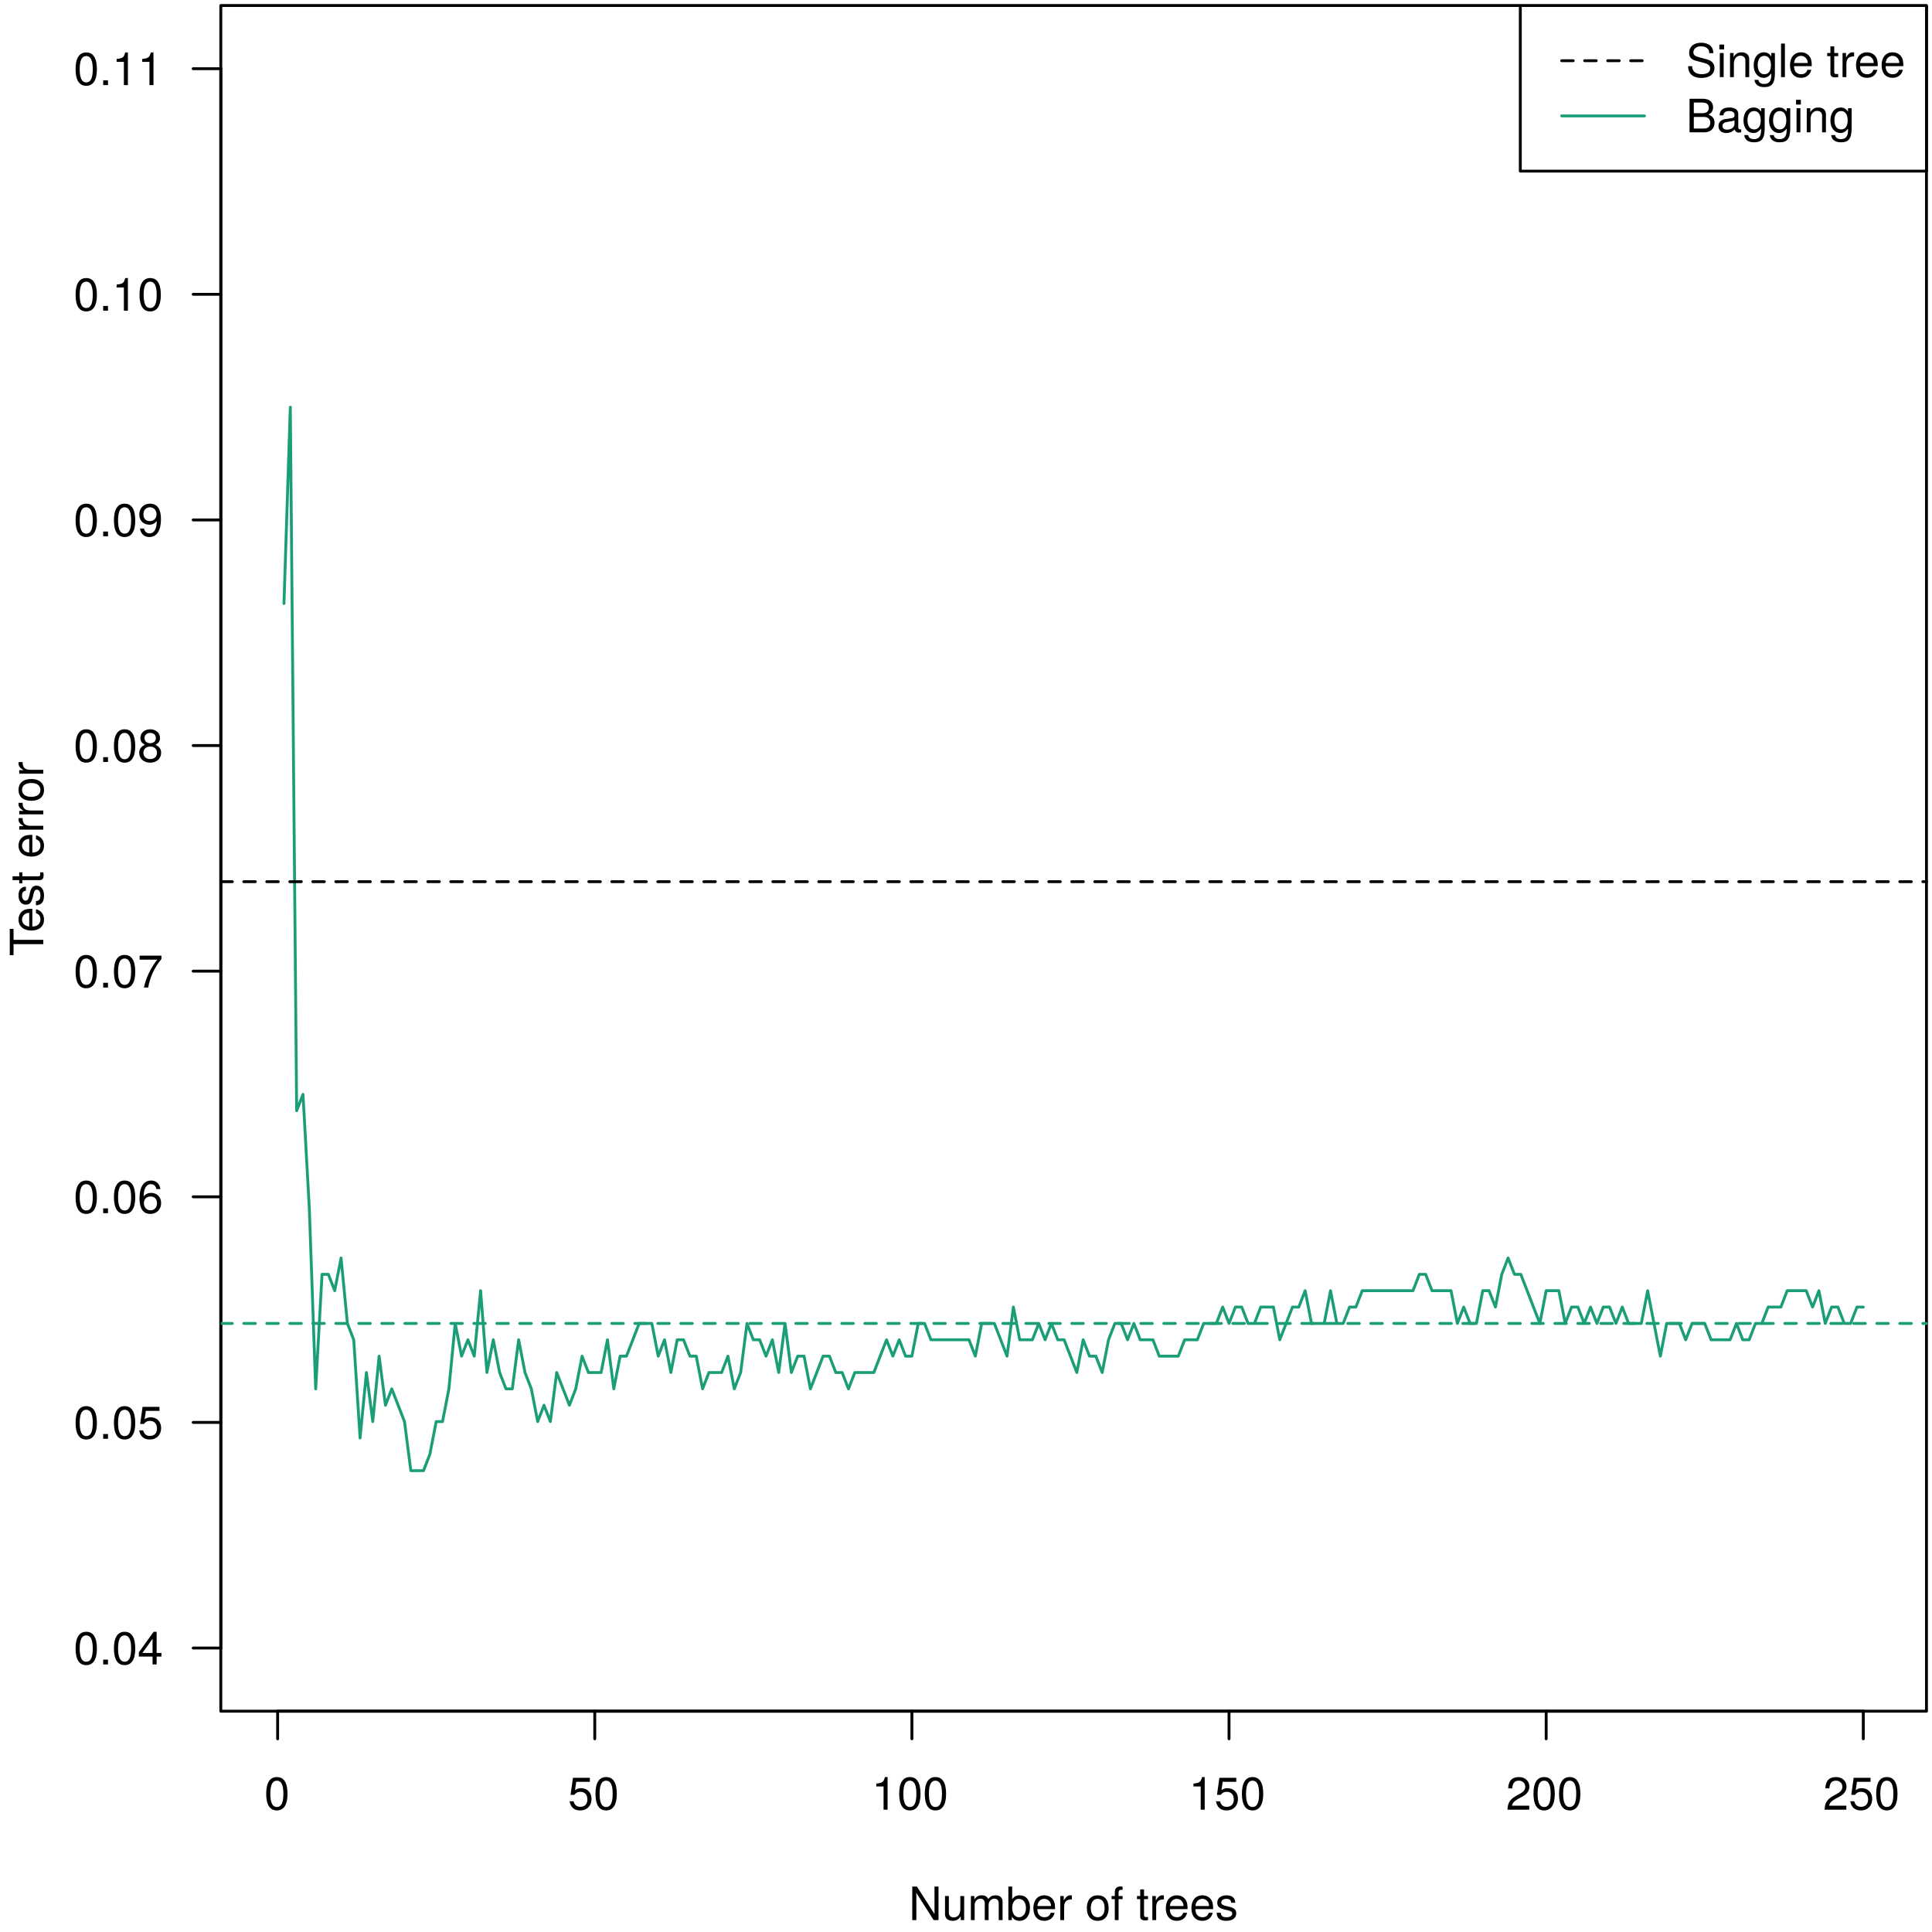
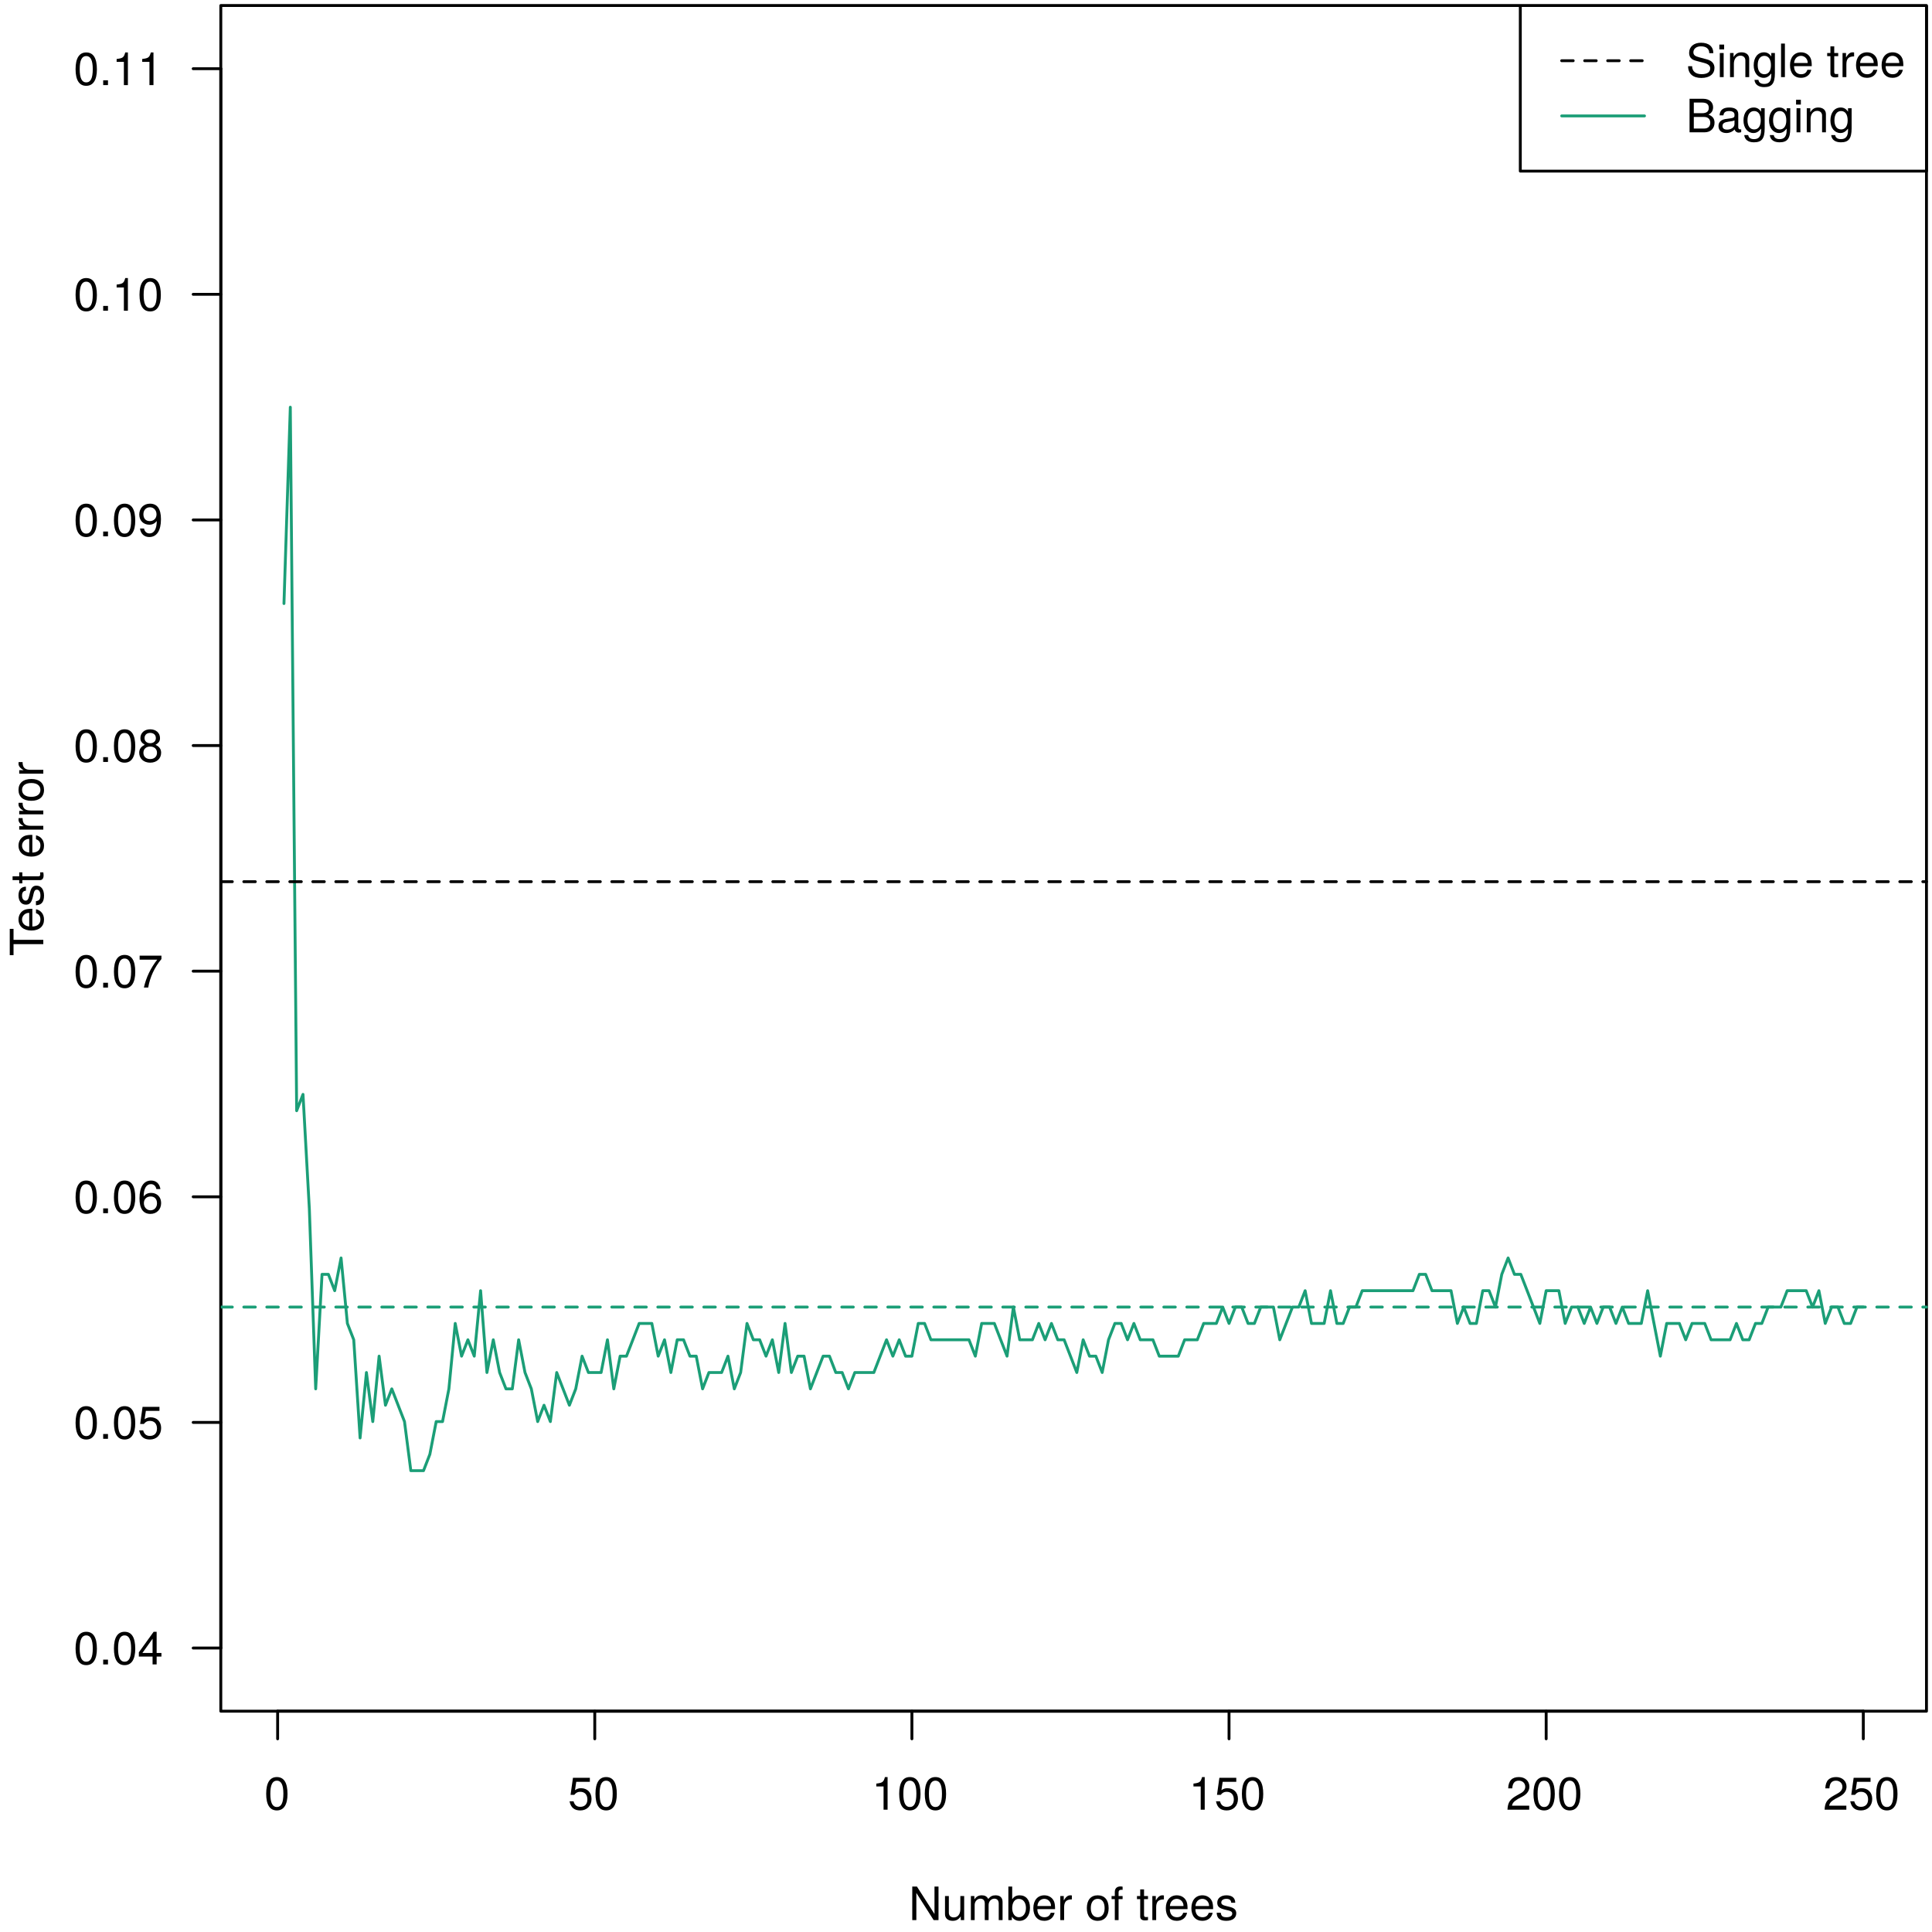
<svg xmlns="http://www.w3.org/2000/svg" xmlns:xlink="http://www.w3.org/1999/xlink" width="504pt" height="504pt" viewBox="0 0 504 504" version="1.1">
  <defs>
    <g>
      <symbol overflow="visible" id="glyph0-0">
        <path style="stroke:none;" d="" />
      </symbol>
      <symbol overflow="visible" id="glyph0-1">
        <path style="stroke:none;" d="M 6.078 -4.094 C 6.078 -7.047 5.141 -8.516 3.297 -8.516 C 1.469 -8.516 0.516 -7.016 0.516 -4.156 C 0.516 -1.297 1.469 0.188 3.297 0.188 C 5.094 0.188 6.078 -1.297 6.078 -4.094 Z M 5 -4.188 C 5 -1.781 4.453 -0.703 3.281 -0.703 C 2.156 -0.703 1.594 -1.828 1.594 -4.156 C 1.594 -6.484 2.156 -7.578 3.297 -7.578 C 4.438 -7.578 5 -6.469 5 -4.188 Z M 5 -4.188 " />
      </symbol>
      <symbol overflow="visible" id="glyph0-2">
        <path style="stroke:none;" d="M 6.156 -2.812 C 6.156 -4.5 5.047 -5.609 3.406 -5.609 C 2.812 -5.609 2.328 -5.453 1.844 -5.094 L 2.172 -7.281 L 5.719 -7.281 L 5.719 -8.328 L 1.312 -8.328 L 0.688 -3.875 L 1.656 -3.875 C 2.141 -4.469 2.562 -4.672 3.219 -4.672 C 4.359 -4.672 5.078 -3.938 5.078 -2.672 C 5.078 -1.453 4.375 -0.75 3.219 -0.75 C 2.297 -0.75 1.734 -1.219 1.469 -2.188 L 0.422 -2.188 C 0.766 -0.484 1.734 0.188 3.234 0.188 C 4.953 0.188 6.156 -1.016 6.156 -2.812 Z M 6.156 -2.812 " />
      </symbol>
      <symbol overflow="visible" id="glyph0-3">
        <path style="stroke:none;" d="M 4.156 0 L 4.156 -8.516 L 3.469 -8.516 C 3.094 -7.203 2.859 -7.016 1.219 -6.812 L 1.219 -6.062 L 3.109 -6.062 L 3.109 0 Z M 4.156 0 " />
      </symbol>
      <symbol overflow="visible" id="glyph0-4">
        <path style="stroke:none;" d="M 6.125 -6.016 C 6.125 -7.453 5.016 -8.516 3.406 -8.516 C 1.672 -8.516 0.656 -7.625 0.594 -5.562 L 1.656 -5.562 C 1.734 -6.984 2.328 -7.578 3.375 -7.578 C 4.328 -7.578 5.047 -6.906 5.047 -5.984 C 5.047 -5.312 4.656 -4.734 3.906 -4.312 L 2.797 -3.688 C 1.016 -2.672 0.5 -1.875 0.406 0 L 6.078 0 L 6.078 -1.047 L 1.594 -1.047 C 1.703 -1.734 2.094 -2.188 3.125 -2.797 L 4.328 -3.438 C 5.516 -4.078 6.125 -4.969 6.125 -6.016 Z M 6.125 -6.016 " />
      </symbol>
      <symbol overflow="visible" id="glyph0-5">
        <path style="stroke:none;" d="M 2.297 0 L 2.297 -1.25 L 1.047 -1.25 L 1.047 0 Z M 2.297 0 " />
      </symbol>
      <symbol overflow="visible" id="glyph0-6">
        <path style="stroke:none;" d="M 6.234 -2.047 L 6.234 -2.984 L 4.984 -2.984 L 4.984 -8.516 L 4.203 -8.516 L 0.344 -3.156 L 0.344 -2.047 L 3.922 -2.047 L 3.922 0 L 4.984 0 L 4.984 -2.047 Z M 3.922 -2.984 L 1.266 -2.984 L 3.922 -6.703 Z M 3.922 -2.984 " />
      </symbol>
      <symbol overflow="visible" id="glyph0-7">
        <path style="stroke:none;" d="M 6.156 -2.641 C 6.156 -4.219 5.078 -5.297 3.547 -5.297 C 2.719 -5.297 2.047 -4.969 1.594 -4.344 C 1.609 -6.422 2.281 -7.578 3.484 -7.578 C 4.234 -7.578 4.75 -7.109 4.922 -6.281 L 5.969 -6.281 C 5.766 -7.688 4.859 -8.516 3.562 -8.516 C 1.578 -8.516 0.516 -6.844 0.516 -3.875 C 0.516 -1.219 1.422 0.188 3.375 0.188 C 4.984 0.188 6.156 -0.969 6.156 -2.641 Z M 5.078 -2.562 C 5.078 -1.484 4.359 -0.75 3.391 -0.75 C 2.406 -0.75 1.656 -1.531 1.656 -2.609 C 1.656 -3.672 2.375 -4.359 3.422 -4.359 C 4.438 -4.359 5.078 -3.703 5.078 -2.562 Z M 5.078 -2.562 " />
      </symbol>
      <symbol overflow="visible" id="glyph0-8">
        <path style="stroke:none;" d="M 6.234 -7.438 L 6.234 -8.328 L 0.547 -8.328 L 0.547 -7.281 L 5.141 -7.281 C 3.453 -5.141 2.25 -2.656 1.656 0 L 2.781 0 C 3.25 -2.75 4.453 -5.312 6.234 -7.438 Z M 6.234 -7.438 " />
      </symbol>
      <symbol overflow="visible" id="glyph0-9">
        <path style="stroke:none;" d="M 6.156 -2.406 C 6.156 -3.344 5.672 -4.016 4.688 -4.469 C 5.562 -5 5.859 -5.438 5.859 -6.234 C 5.859 -7.578 4.812 -8.516 3.297 -8.516 C 1.797 -8.516 0.75 -7.578 0.75 -6.234 C 0.75 -5.453 1.031 -5.016 1.891 -4.469 C 0.922 -4.016 0.438 -3.344 0.438 -2.406 C 0.438 -0.859 1.625 0.188 3.297 0.188 C 4.984 0.188 6.156 -0.859 6.156 -2.406 Z M 4.781 -6.219 C 4.781 -5.422 4.188 -4.891 3.297 -4.891 C 2.406 -4.891 1.828 -5.422 1.828 -6.234 C 1.828 -7.047 2.406 -7.578 3.297 -7.578 C 4.203 -7.578 4.781 -7.047 4.781 -6.219 Z M 5.078 -2.391 C 5.078 -1.375 4.359 -0.75 3.281 -0.75 C 2.25 -0.75 1.531 -1.391 1.531 -2.391 C 1.531 -3.391 2.25 -4.016 3.297 -4.016 C 4.359 -4.016 5.078 -3.391 5.078 -2.391 Z M 5.078 -2.391 " />
      </symbol>
      <symbol overflow="visible" id="glyph0-10">
        <path style="stroke:none;" d="M 6.109 -4.453 C 6.109 -7.109 5.188 -8.516 3.234 -8.516 C 1.625 -8.516 0.453 -7.359 0.453 -5.688 C 0.453 -4.109 1.531 -3.031 3.078 -3.031 C 3.875 -3.031 4.469 -3.328 5.016 -3.984 C 5 -1.906 4.328 -0.75 3.125 -0.75 C 2.375 -0.75 1.859 -1.219 1.688 -2.047 L 0.641 -2.047 C 0.844 -0.641 1.75 0.188 3.047 0.188 C 5.047 0.188 6.109 -1.516 6.109 -4.453 Z M 4.953 -5.719 C 4.953 -4.672 4.219 -3.969 3.188 -3.969 C 2.172 -3.969 1.531 -4.625 1.531 -5.766 C 1.531 -6.859 2.25 -7.578 3.234 -7.578 C 4.219 -7.578 4.953 -6.812 4.953 -5.719 Z M 4.953 -5.719 " />
      </symbol>
      <symbol overflow="visible" id="glyph0-11">
        <path style="stroke:none;" d="M 7.75 0 L 7.75 -8.75 L 6.703 -8.75 L 6.703 -1.594 L 2.125 -8.75 L 0.906 -8.75 L 0.906 0 L 1.969 0 L 1.969 -7.094 L 6.484 0 Z M 7.75 0 " />
      </symbol>
      <symbol overflow="visible" id="glyph0-12">
        <path style="stroke:none;" d="M 5.781 0 L 5.781 -6.281 L 4.781 -6.281 L 4.781 -2.812 C 4.781 -1.531 4.109 -0.703 3.078 -0.703 C 2.281 -0.703 1.781 -1.172 1.781 -1.938 L 1.781 -6.281 L 0.781 -6.281 L 0.781 -1.531 C 0.781 -0.484 1.562 0.188 2.781 0.188 C 3.703 0.188 4.297 -0.141 4.891 -0.969 L 4.891 0 Z M 5.781 0 " />
      </symbol>
      <symbol overflow="visible" id="glyph0-13">
        <path style="stroke:none;" d="M 9.125 0 L 9.125 -4.719 C 9.125 -5.844 8.5 -6.469 7.312 -6.469 C 6.484 -6.469 5.969 -6.219 5.391 -5.516 C 5.016 -6.188 4.516 -6.469 3.703 -6.469 C 2.859 -6.469 2.297 -6.156 1.766 -5.406 L 1.766 -6.281 L 0.859 -6.281 L 0.859 0 L 1.844 0 L 1.844 -3.953 C 1.844 -4.859 2.516 -5.594 3.328 -5.594 C 4.062 -5.594 4.484 -5.141 4.484 -4.328 L 4.484 0 L 5.484 0 L 5.484 -3.953 C 5.484 -4.859 6.156 -5.594 6.969 -5.594 C 7.703 -5.594 8.125 -5.125 8.125 -4.328 L 8.125 0 Z M 9.125 0 " />
      </symbol>
      <symbol overflow="visible" id="glyph0-14">
        <path style="stroke:none;" d="M 6.281 -3.219 C 6.281 -5.25 5.25 -6.469 3.594 -6.469 C 2.719 -6.469 2.109 -6.141 1.641 -5.438 L 1.641 -8.75 L 0.641 -8.75 L 0.641 0 L 1.547 0 L 1.547 -0.906 C 2.031 -0.172 2.656 0.188 3.547 0.188 C 5.203 0.188 6.281 -1.172 6.281 -3.219 Z M 5.234 -3.156 C 5.234 -1.734 4.484 -0.75 3.391 -0.75 C 2.344 -0.75 1.641 -1.719 1.641 -3.141 C 1.641 -4.625 2.344 -5.578 3.391 -5.531 C 4.516 -5.531 5.234 -4.562 5.234 -3.156 Z M 5.234 -3.156 " />
      </symbol>
      <symbol overflow="visible" id="glyph0-15">
        <path style="stroke:none;" d="M 6.156 -2.859 C 6.156 -3.766 6.078 -4.344 5.906 -4.812 C 5.5 -5.844 4.531 -6.469 3.359 -6.469 C 1.609 -6.469 0.484 -5.172 0.484 -3.109 C 0.484 -1.047 1.578 0.188 3.344 0.188 C 4.781 0.188 5.766 -0.641 6.031 -1.906 L 5.016 -1.906 C 4.734 -1.078 4.172 -0.75 3.375 -0.75 C 2.328 -0.75 1.547 -1.422 1.531 -2.859 Z M 5.094 -3.75 C 5.094 -3.75 5.094 -3.703 5.078 -3.672 L 1.547 -3.672 C 1.625 -4.781 2.344 -5.547 3.344 -5.547 C 4.328 -5.547 5.094 -4.734 5.094 -3.75 Z M 5.094 -3.75 " />
      </symbol>
      <symbol overflow="visible" id="glyph0-16">
        <path style="stroke:none;" d="M 3.859 -5.406 L 3.859 -6.438 C 3.688 -6.453 3.594 -6.469 3.469 -6.469 C 2.812 -6.469 2.328 -6.078 1.75 -5.141 L 1.75 -6.281 L 0.844 -6.281 L 0.844 0 L 1.844 0 L 1.844 -3.266 C 1.844 -4.688 2.297 -5.391 3.859 -5.406 Z M 3.859 -5.406 " />
      </symbol>
      <symbol overflow="visible" id="glyph0-17">
        <path style="stroke:none;" d="" />
      </symbol>
      <symbol overflow="visible" id="glyph0-18">
        <path style="stroke:none;" d="M 6.125 -3.094 C 6.125 -5.266 5.078 -6.469 3.266 -6.469 C 1.5 -6.469 0.438 -5.25 0.438 -3.141 C 0.438 -1.031 1.484 0.188 3.281 0.188 C 5.047 0.188 6.125 -1.031 6.125 -3.094 Z M 5.078 -3.109 C 5.078 -1.625 4.375 -0.75 3.281 -0.75 C 2.156 -0.75 1.469 -1.625 1.469 -3.141 C 1.469 -4.656 2.156 -5.547 3.281 -5.547 C 4.406 -5.547 5.078 -4.672 5.078 -3.109 Z M 5.078 -3.109 " />
      </symbol>
      <symbol overflow="visible" id="glyph0-19">
        <path style="stroke:none;" d="M 3.094 -5.469 L 3.094 -6.281 L 2.047 -6.281 L 2.047 -7.266 C 2.047 -7.688 2.297 -7.906 2.75 -7.906 C 2.828 -7.906 2.875 -7.906 3.094 -7.891 L 3.094 -8.719 C 2.875 -8.766 2.734 -8.781 2.531 -8.781 C 1.609 -8.781 1.062 -8.25 1.062 -7.359 L 1.062 -6.281 L 0.219 -6.281 L 0.219 -5.469 L 1.062 -5.469 L 1.062 0 L 2.047 0 L 2.047 -5.469 Z M 3.094 -5.469 " />
      </symbol>
      <symbol overflow="visible" id="glyph0-20">
        <path style="stroke:none;" d="M 3.047 0 L 3.047 -0.844 C 2.922 -0.797 2.766 -0.797 2.562 -0.797 C 2.141 -0.797 2.016 -0.906 2.016 -1.359 L 2.016 -5.469 L 3.047 -5.469 L 3.047 -6.281 L 2.016 -6.281 L 2.016 -8.016 L 1.016 -8.016 L 1.016 -6.281 L 0.172 -6.281 L 0.172 -5.469 L 1.016 -5.469 L 1.016 -0.906 C 1.016 -0.281 1.453 0.078 2.234 0.078 C 2.469 0.078 2.719 0.062 3.047 0 Z M 3.047 0 " />
      </symbol>
      <symbol overflow="visible" id="glyph0-21">
        <path style="stroke:none;" d="M 5.516 -1.766 C 5.516 -2.703 4.984 -3.172 3.734 -3.469 L 2.766 -3.703 C 1.953 -3.891 1.609 -4.156 1.609 -4.594 C 1.609 -5.172 2.125 -5.547 2.938 -5.547 C 3.75 -5.547 4.172 -5.203 4.203 -4.531 L 5.25 -4.531 C 5.25 -5.766 4.422 -6.469 2.969 -6.469 C 1.516 -6.469 0.562 -5.719 0.562 -4.547 C 0.562 -3.562 1.062 -3.094 2.562 -2.734 L 3.484 -2.516 C 4.188 -2.344 4.469 -2.141 4.469 -1.688 C 4.469 -1.094 3.875 -0.75 3 -0.75 C 2.094 -0.75 1.594 -0.953 1.469 -1.922 L 0.406 -1.922 C 0.453 -0.469 1.266 0.188 2.922 0.188 C 4.5 0.188 5.516 -0.547 5.516 -1.766 Z M 5.516 -1.766 " />
      </symbol>
      <symbol overflow="visible" id="glyph0-22">
        <path style="stroke:none;" d="M 7.453 -2.406 C 7.453 -3.484 6.781 -4.266 5.594 -4.594 L 3.391 -5.188 C 2.344 -5.453 1.953 -5.812 1.953 -6.484 C 1.953 -7.375 2.734 -8.031 3.906 -8.031 C 5.297 -8.031 6.094 -7.391 6.094 -6.25 L 7.156 -6.25 C 7.156 -7.969 5.969 -8.969 3.953 -8.969 C 2.031 -8.969 0.844 -7.906 0.844 -6.328 C 0.844 -5.25 1.406 -4.578 2.562 -4.281 L 4.734 -3.703 C 5.828 -3.422 6.344 -2.969 6.344 -2.297 C 6.344 -1.328 5.609 -0.766 4.109 -0.766 C 2.453 -0.766 1.625 -1.594 1.625 -2.844 L 0.578 -2.844 C 0.578 -0.781 1.969 0.219 4.031 0.219 C 6.25 0.219 7.453 -0.844 7.453 -2.406 Z M 7.453 -2.406 " />
      </symbol>
      <symbol overflow="visible" id="glyph0-23">
        <path style="stroke:none;" d="M 1.844 0 L 1.844 -6.281 L 0.844 -6.281 L 0.844 0 Z M 1.969 -7.234 L 1.969 -8.484 L 0.719 -8.484 L 0.719 -7.234 Z M 1.969 -7.234 " />
      </symbol>
      <symbol overflow="visible" id="glyph0-24">
        <path style="stroke:none;" d="M 5.844 0 L 5.844 -4.75 C 5.844 -5.797 5.062 -6.469 3.859 -6.469 C 2.922 -6.469 2.312 -6.109 1.766 -5.234 L 1.766 -6.281 L 0.844 -6.281 L 0.844 0 L 1.844 0 L 1.844 -3.469 C 1.844 -4.75 2.531 -5.594 3.547 -5.594 C 4.344 -5.594 4.844 -5.109 4.844 -4.359 L 4.844 0 Z M 5.844 0 " />
      </symbol>
      <symbol overflow="visible" id="glyph0-25">
        <path style="stroke:none;" d="M 5.875 -1.031 L 5.875 -6.281 L 4.938 -6.281 L 4.938 -5.375 C 4.438 -6.125 3.828 -6.469 3.031 -6.469 C 1.422 -6.469 0.344 -5.125 0.344 -3.078 C 0.344 -1.109 1.469 0.188 2.938 0.188 C 3.734 0.188 4.281 -0.156 4.938 -0.953 L 4.938 -0.531 C 4.938 1.141 4.266 1.781 3.094 1.781 C 2.297 1.781 1.688 1.484 1.578 0.719 L 0.547 0.719 C 0.656 1.906 1.578 2.609 3.062 2.609 C 5.031 2.609 5.875 1.734 5.875 -1.031 Z M 4.844 -3.109 C 4.844 -1.609 4.203 -0.75 3.141 -0.75 C 2.047 -0.75 1.391 -1.625 1.391 -3.141 C 1.391 -4.656 2.062 -5.547 3.125 -5.547 C 4.219 -5.547 4.844 -4.625 4.844 -3.109 Z M 4.844 -3.109 " />
      </symbol>
      <symbol overflow="visible" id="glyph0-26">
        <path style="stroke:none;" d="M 1.812 0 L 1.812 -8.75 L 0.812 -8.75 L 0.812 0 Z M 1.812 0 " />
      </symbol>
      <symbol overflow="visible" id="glyph0-27">
        <path style="stroke:none;" d="M 7.469 -2.5 C 7.469 -3.547 7 -4.188 5.875 -4.625 C 6.672 -4.984 7.094 -5.641 7.094 -6.531 C 7.094 -7.797 6.156 -8.75 4.5 -8.75 L 0.953 -8.75 L 0.953 0 L 4.891 0 C 6.469 0 7.469 -1.062 7.469 -2.5 Z M 5.969 -6.375 C 5.969 -5.484 5.453 -4.984 4.219 -4.984 L 2.062 -4.984 L 2.062 -7.766 L 4.219 -7.766 C 5.453 -7.766 5.969 -7.266 5.969 -6.375 Z M 6.359 -2.484 C 6.359 -1.641 5.844 -0.984 4.781 -0.984 L 2.062 -0.984 L 2.062 -4 L 4.781 -4 C 5.844 -4 6.359 -3.344 6.359 -2.484 Z M 6.359 -2.484 " />
      </symbol>
      <symbol overflow="visible" id="glyph0-28">
        <path style="stroke:none;" d="M 6.422 -0.031 L 6.422 -0.781 C 6.312 -0.75 6.266 -0.75 6.203 -0.75 C 5.859 -0.75 5.656 -0.938 5.656 -1.25 L 5.656 -4.75 C 5.656 -5.875 4.844 -6.469 3.297 -6.469 C 1.781 -6.469 0.844 -5.875 0.781 -4.422 L 1.781 -4.422 C 1.875 -5.203 2.328 -5.547 3.266 -5.547 C 4.156 -5.547 4.672 -5.203 4.672 -4.609 L 4.672 -4.344 C 4.672 -3.922 4.422 -3.75 3.625 -3.641 C 2.203 -3.469 1.984 -3.422 1.609 -3.266 C 0.875 -2.969 0.5 -2.406 0.5 -1.625 C 0.5 -0.484 1.297 0.188 2.562 0.188 C 3.375 0.188 4.156 -0.156 4.703 -0.75 C 4.812 -0.266 5.25 0.078 5.734 0.078 C 5.938 0.078 6.094 0.062 6.422 -0.031 Z M 4.672 -2.172 C 4.672 -1.266 3.75 -0.703 2.781 -0.703 C 2 -0.703 1.547 -0.969 1.547 -1.656 C 1.547 -2.312 1.984 -2.609 3.062 -2.766 C 4.109 -2.906 4.328 -2.953 4.672 -3.109 Z M 4.672 -2.172 " />
      </symbol>
      <symbol overflow="visible" id="glyph1-0">
        <path style="stroke:none;" d="" />
      </symbol>
      <symbol overflow="visible" id="glyph1-1">
        <path style="stroke:none;" d="M -7.766 -7.109 L -8.75 -7.109 L -8.75 -0.25 L -7.766 -0.25 L -7.766 -3.125 L 0 -3.125 L 0 -4.25 L -7.766 -4.25 Z M -7.766 -7.109 " />
      </symbol>
      <symbol overflow="visible" id="glyph1-2">
        <path style="stroke:none;" d="M -2.859 -6.156 C -3.766 -6.156 -4.344 -6.078 -4.812 -5.906 C -5.844 -5.5 -6.469 -4.531 -6.469 -3.359 C -6.469 -1.609 -5.172 -0.484 -3.109 -0.484 C -1.047 -0.484 0.188 -1.578 0.188 -3.344 C 0.188 -4.781 -0.641 -5.766 -1.906 -6.031 L -1.906 -5.016 C -1.078 -4.734 -0.75 -4.172 -0.75 -3.375 C -0.75 -2.328 -1.422 -1.547 -2.859 -1.531 Z M -3.75 -5.094 C -3.75 -5.094 -3.703 -5.094 -3.672 -5.078 L -3.672 -1.547 C -4.781 -1.625 -5.547 -2.344 -5.547 -3.344 C -5.547 -4.328 -4.734 -5.094 -3.75 -5.094 Z M -3.75 -5.094 " />
      </symbol>
      <symbol overflow="visible" id="glyph1-3">
        <path style="stroke:none;" d="M -1.766 -5.516 C -2.703 -5.516 -3.172 -4.984 -3.469 -3.734 L -3.703 -2.766 C -3.891 -1.953 -4.156 -1.609 -4.594 -1.609 C -5.172 -1.609 -5.547 -2.125 -5.547 -2.938 C -5.547 -3.75 -5.203 -4.172 -4.531 -4.203 L -4.531 -5.25 C -5.766 -5.25 -6.469 -4.422 -6.469 -2.969 C -6.469 -1.516 -5.719 -0.562 -4.547 -0.562 C -3.562 -0.562 -3.094 -1.062 -2.734 -2.562 L -2.516 -3.484 C -2.344 -4.188 -2.141 -4.469 -1.688 -4.469 C -1.094 -4.469 -0.75 -3.875 -0.75 -3 C -0.75 -2.094 -0.953 -1.594 -1.922 -1.469 L -1.922 -0.406 C -0.469 -0.453 0.188 -1.266 0.188 -2.922 C 0.188 -4.5 -0.547 -5.516 -1.766 -5.516 Z M -1.766 -5.516 " />
      </symbol>
      <symbol overflow="visible" id="glyph1-4">
        <path style="stroke:none;" d="M 0 -3.047 L -0.844 -3.047 C -0.797 -2.922 -0.797 -2.766 -0.797 -2.562 C -0.797 -2.141 -0.906 -2.016 -1.359 -2.016 L -5.469 -2.016 L -5.469 -3.047 L -6.281 -3.047 L -6.281 -2.016 L -8.016 -2.016 L -8.016 -1.016 L -6.281 -1.016 L -6.281 -0.172 L -5.469 -0.172 L -5.469 -1.016 L -0.906 -1.016 C -0.281 -1.016 0.078 -1.453 0.078 -2.234 C 0.078 -2.469 0.062 -2.719 0 -3.047 Z M 0 -3.047 " />
      </symbol>
      <symbol overflow="visible" id="glyph1-5">
        <path style="stroke:none;" d="" />
      </symbol>
      <symbol overflow="visible" id="glyph1-6">
        <path style="stroke:none;" d="M -5.406 -3.859 L -6.438 -3.859 C -6.453 -3.688 -6.469 -3.594 -6.469 -3.469 C -6.469 -2.812 -6.078 -2.328 -5.141 -1.75 L -6.281 -1.75 L -6.281 -0.844 L 0 -0.844 L 0 -1.844 L -3.266 -1.844 C -4.688 -1.844 -5.391 -2.297 -5.406 -3.859 Z M -5.406 -3.859 " />
      </symbol>
      <symbol overflow="visible" id="glyph1-7">
        <path style="stroke:none;" d="M -3.094 -6.125 C -5.266 -6.125 -6.469 -5.078 -6.469 -3.266 C -6.469 -1.5 -5.25 -0.438 -3.141 -0.438 C -1.031 -0.438 0.188 -1.484 0.188 -3.281 C 0.188 -5.047 -1.031 -6.125 -3.094 -6.125 Z M -3.109 -5.078 C -1.625 -5.078 -0.75 -4.375 -0.75 -3.281 C -0.75 -2.156 -1.625 -1.469 -3.141 -1.469 C -4.656 -1.469 -5.547 -2.156 -5.547 -3.281 C -5.547 -4.406 -4.672 -5.078 -3.109 -5.078 Z M -3.109 -5.078 " />
      </symbol>
    </g>
    <clipPath id="clip1">
      <path d="M 57.602 229 L 503 229 L 503 231 L 57.602 231 Z M 57.602 229 " />
    </clipPath>
    <clipPath id="clip2">
-       <path d="M 57.602 344 L 503 344 L 503 346 L 57.602 346 Z M 57.602 344 " />
+       <path d="M 57.602 340 L 503 340 L 503 342 L 57.602 342 Z M 57.602 340 " />
    </clipPath>
    <clipPath id="clip3">
      <path d="M 396 1.441 L 503 1.441 L 503 46 L 396 46 Z M 396 1.441 " />
    </clipPath>
  </defs>
-   <g id="surface1358">
+   <g id="surface249">
    <rect x="0" y="0" width="504" height="504" style="fill:rgb(100%,100%,100%);fill-opacity:1;stroke:none;" />
    <path style="fill:none;stroke-width:0.75;stroke-linecap:round;stroke-linejoin:round;stroke:rgb(10.588%,61.961%,46.667%);stroke-opacity:1;stroke-miterlimit:10;" d="M 74.078 157.445 L 75.734 106.227 L 77.391 289.754 L 79.043 285.488 L 80.699 315.363 L 82.352 362.312 L 84.008 332.438 L 85.664 332.438 L 87.316 336.703 L 88.973 328.168 L 90.625 345.242 L 92.281 349.508 L 93.934 375.117 L 95.59 358.047 L 97.246 370.848 L 98.898 353.777 L 100.555 366.582 L 102.207 362.312 L 103.863 366.582 L 105.52 370.848 L 107.172 383.652 L 110.48 383.652 L 112.137 379.387 L 113.789 370.848 L 115.445 370.848 L 117.102 362.312 L 118.754 345.242 L 120.41 353.777 L 122.062 349.508 L 123.719 353.777 L 125.375 336.703 L 127.027 358.047 L 128.684 349.508 L 130.336 358.047 L 131.992 362.312 L 133.645 362.312 L 135.301 349.508 L 136.957 358.047 L 138.609 362.312 L 140.266 370.848 L 141.918 366.582 L 143.574 370.848 L 145.23 358.047 L 146.883 362.312 L 148.539 366.582 L 150.191 362.312 L 151.848 353.777 L 153.5 358.047 L 156.812 358.047 L 158.465 349.508 L 160.121 362.312 L 161.773 353.777 L 163.43 353.777 L 165.086 349.508 L 166.738 345.242 L 170.047 345.242 L 171.703 353.777 L 173.355 349.508 L 175.012 358.047 L 176.668 349.508 L 178.32 349.508 L 179.977 353.777 L 181.629 353.777 L 183.285 362.312 L 184.938 358.047 L 188.25 358.047 L 189.902 353.777 L 191.559 362.312 L 193.211 358.047 L 194.867 345.242 L 196.523 349.508 L 198.176 349.508 L 199.832 353.777 L 201.484 349.508 L 203.141 358.047 L 204.793 345.242 L 206.449 358.047 L 208.105 353.777 L 209.758 353.777 L 211.414 362.312 L 213.066 358.047 L 214.723 353.777 L 216.379 353.777 L 218.031 358.047 L 219.688 358.047 L 221.34 362.312 L 222.996 358.047 L 227.961 358.047 L 229.613 353.777 L 231.27 349.508 L 232.922 353.777 L 234.578 349.508 L 236.234 353.777 L 237.887 353.777 L 239.543 345.242 L 241.195 345.242 L 242.852 349.508 L 252.777 349.508 L 254.434 353.777 L 256.09 345.242 L 259.398 345.242 L 261.051 349.508 L 262.707 353.777 L 264.359 340.973 L 266.016 349.508 L 269.324 349.508 L 270.98 345.242 L 272.633 349.508 L 274.289 345.242 L 275.945 349.508 L 277.598 349.508 L 279.254 353.777 L 280.906 358.047 L 282.562 349.508 L 284.215 353.777 L 285.871 353.777 L 287.527 358.047 L 289.18 349.508 L 290.836 345.242 L 292.488 345.242 L 294.145 349.508 L 295.801 345.242 L 297.453 349.508 L 300.762 349.508 L 302.418 353.777 L 307.383 353.777 L 309.035 349.508 L 312.344 349.508 L 314 345.242 L 317.309 345.242 L 318.965 340.973 L 320.617 345.242 L 322.273 340.973 L 323.926 340.973 L 325.582 345.242 L 327.238 345.242 L 328.891 340.973 L 332.199 340.973 L 333.855 349.508 L 335.508 345.242 L 337.164 340.973 L 338.82 340.973 L 340.473 336.703 L 342.129 345.242 L 345.438 345.242 L 347.094 336.703 L 348.746 345.242 L 350.402 345.242 L 352.055 340.973 L 353.711 340.973 L 355.363 336.703 L 368.602 336.703 L 370.258 332.438 L 371.91 332.438 L 373.566 336.703 L 378.531 336.703 L 380.184 345.242 L 381.84 340.973 L 383.492 345.242 L 385.148 345.242 L 386.805 336.703 L 388.457 336.703 L 390.113 340.973 L 391.766 332.438 L 393.422 328.168 L 395.074 332.438 L 396.73 332.438 L 398.387 336.703 L 400.039 340.973 L 401.695 345.242 L 403.348 336.703 L 406.66 336.703 L 408.312 345.242 L 409.969 340.973 L 411.621 340.973 L 413.277 345.242 L 414.93 340.973 L 416.586 345.242 L 418.242 340.973 L 419.895 340.973 L 421.551 345.242 L 423.203 340.973 L 424.859 345.242 L 428.168 345.242 L 429.824 336.703 L 431.477 345.242 L 433.133 353.777 L 434.785 345.242 L 438.098 345.242 L 439.75 349.508 L 441.406 345.242 L 444.715 345.242 L 446.371 349.508 L 451.332 349.508 L 452.988 345.242 L 454.641 349.508 L 456.297 349.508 L 457.953 345.242 L 459.605 345.242 L 461.262 340.973 L 464.57 340.973 L 466.223 336.703 L 471.188 336.703 L 472.844 340.973 L 474.496 336.703 L 476.152 345.242 L 477.809 340.973 L 479.461 340.973 L 481.117 345.242 L 482.77 345.242 L 484.426 340.973 L 486.078 340.973 " />
    <path style="fill:none;stroke-width:0.75;stroke-linecap:round;stroke-linejoin:round;stroke:rgb(0%,0%,0%);stroke-opacity:1;stroke-miterlimit:10;" d="M 72.426 446.398 L 486.078 446.398 " />
    <path style="fill:none;stroke-width:0.75;stroke-linecap:round;stroke-linejoin:round;stroke:rgb(0%,0%,0%);stroke-opacity:1;stroke-miterlimit:10;" d="M 72.426 446.398 L 72.426 453.602 " />
    <path style="fill:none;stroke-width:0.75;stroke-linecap:round;stroke-linejoin:round;stroke:rgb(0%,0%,0%);stroke-opacity:1;stroke-miterlimit:10;" d="M 155.156 446.398 L 155.156 453.602 " />
    <path style="fill:none;stroke-width:0.75;stroke-linecap:round;stroke-linejoin:round;stroke:rgb(0%,0%,0%);stroke-opacity:1;stroke-miterlimit:10;" d="M 237.887 446.398 L 237.887 453.602 " />
    <path style="fill:none;stroke-width:0.75;stroke-linecap:round;stroke-linejoin:round;stroke:rgb(0%,0%,0%);stroke-opacity:1;stroke-miterlimit:10;" d="M 320.617 446.398 L 320.617 453.602 " />
    <path style="fill:none;stroke-width:0.75;stroke-linecap:round;stroke-linejoin:round;stroke:rgb(0%,0%,0%);stroke-opacity:1;stroke-miterlimit:10;" d="M 403.348 446.398 L 403.348 453.602 " />
    <path style="fill:none;stroke-width:0.75;stroke-linecap:round;stroke-linejoin:round;stroke:rgb(0%,0%,0%);stroke-opacity:1;stroke-miterlimit:10;" d="M 486.078 446.398 L 486.078 453.602 " />
    <g style="fill:rgb(0%,0%,0%);fill-opacity:1;">
      <use xlink:href="#glyph0-1" x="68.926" y="472.097" />
    </g>
    <g style="fill:rgb(0%,0%,0%);fill-opacity:1;">
      <use xlink:href="#glyph0-2" x="148.156" y="472.097" />
      <use xlink:href="#glyph0-1" x="154.828" y="472.097" />
    </g>
    <g style="fill:rgb(0%,0%,0%);fill-opacity:1;">
      <use xlink:href="#glyph0-3" x="227.387" y="472.097" />
      <use xlink:href="#glyph0-1" x="234.059" y="472.097" />
      <use xlink:href="#glyph0-1" x="240.73" y="472.097" />
    </g>
    <g style="fill:rgb(0%,0%,0%);fill-opacity:1;">
      <use xlink:href="#glyph0-3" x="310.117" y="472.097" />
      <use xlink:href="#glyph0-2" x="316.789" y="472.097" />
      <use xlink:href="#glyph0-1" x="323.461" y="472.097" />
    </g>
    <g style="fill:rgb(0%,0%,0%);fill-opacity:1;">
      <use xlink:href="#glyph0-4" x="392.848" y="472.097" />
      <use xlink:href="#glyph0-1" x="399.52" y="472.097" />
      <use xlink:href="#glyph0-1" x="406.191" y="472.097" />
    </g>
    <g style="fill:rgb(0%,0%,0%);fill-opacity:1;">
      <use xlink:href="#glyph0-4" x="475.578" y="472.097" />
      <use xlink:href="#glyph0-2" x="482.25" y="472.097" />
      <use xlink:href="#glyph0-1" x="488.922" y="472.097" />
    </g>
    <path style="fill:none;stroke-width:0.75;stroke-linecap:round;stroke-linejoin:round;stroke:rgb(0%,0%,0%);stroke-opacity:1;stroke-miterlimit:10;" d="M 57.602 429.922 L 57.602 17.922 " />
    <path style="fill:none;stroke-width:0.75;stroke-linecap:round;stroke-linejoin:round;stroke:rgb(0%,0%,0%);stroke-opacity:1;stroke-miterlimit:10;" d="M 57.602 429.922 L 50.398 429.922 " />
    <path style="fill:none;stroke-width:0.75;stroke-linecap:round;stroke-linejoin:round;stroke:rgb(0%,0%,0%);stroke-opacity:1;stroke-miterlimit:10;" d="M 57.602 371.062 L 50.398 371.062 " />
    <path style="fill:none;stroke-width:0.75;stroke-linecap:round;stroke-linejoin:round;stroke:rgb(0%,0%,0%);stroke-opacity:1;stroke-miterlimit:10;" d="M 57.602 312.207 L 50.398 312.207 " />
    <path style="fill:none;stroke-width:0.75;stroke-linecap:round;stroke-linejoin:round;stroke:rgb(0%,0%,0%);stroke-opacity:1;stroke-miterlimit:10;" d="M 57.602 253.348 L 50.398 253.348 " />
    <path style="fill:none;stroke-width:0.75;stroke-linecap:round;stroke-linejoin:round;stroke:rgb(0%,0%,0%);stroke-opacity:1;stroke-miterlimit:10;" d="M 57.602 194.492 L 50.398 194.492 " />
    <path style="fill:none;stroke-width:0.75;stroke-linecap:round;stroke-linejoin:round;stroke:rgb(0%,0%,0%);stroke-opacity:1;stroke-miterlimit:10;" d="M 57.602 135.633 L 50.398 135.633 " />
    <path style="fill:none;stroke-width:0.75;stroke-linecap:round;stroke-linejoin:round;stroke:rgb(0%,0%,0%);stroke-opacity:1;stroke-miterlimit:10;" d="M 57.602 76.777 L 50.398 76.777 " />
    <path style="fill:none;stroke-width:0.75;stroke-linecap:round;stroke-linejoin:round;stroke:rgb(0%,0%,0%);stroke-opacity:1;stroke-miterlimit:10;" d="M 57.602 17.922 L 50.398 17.922 " />
    <g style="fill:rgb(0%,0%,0%);fill-opacity:1;">
      <use xlink:href="#glyph0-1" x="19.199" y="434.198" />
      <use xlink:href="#glyph0-5" x="25.871" y="434.198" />
      <use xlink:href="#glyph0-1" x="29.207" y="434.198" />
      <use xlink:href="#glyph0-6" x="35.879" y="434.198" />
    </g>
    <g style="fill:rgb(0%,0%,0%);fill-opacity:1;">
      <use xlink:href="#glyph0-1" x="19.199" y="375.339" />
      <use xlink:href="#glyph0-5" x="25.871" y="375.339" />
      <use xlink:href="#glyph0-1" x="29.207" y="375.339" />
      <use xlink:href="#glyph0-2" x="35.879" y="375.339" />
    </g>
    <g style="fill:rgb(0%,0%,0%);fill-opacity:1;">
      <use xlink:href="#glyph0-1" x="19.199" y="316.483" />
      <use xlink:href="#glyph0-5" x="25.871" y="316.483" />
      <use xlink:href="#glyph0-1" x="29.207" y="316.483" />
      <use xlink:href="#glyph0-7" x="35.879" y="316.483" />
    </g>
    <g style="fill:rgb(0%,0%,0%);fill-opacity:1;">
      <use xlink:href="#glyph0-1" x="19.199" y="257.624" />
      <use xlink:href="#glyph0-5" x="25.871" y="257.624" />
      <use xlink:href="#glyph0-1" x="29.207" y="257.624" />
      <use xlink:href="#glyph0-8" x="35.879" y="257.624" />
    </g>
    <g style="fill:rgb(0%,0%,0%);fill-opacity:1;">
      <use xlink:href="#glyph0-1" x="19.199" y="198.769" />
      <use xlink:href="#glyph0-5" x="25.871" y="198.769" />
      <use xlink:href="#glyph0-1" x="29.207" y="198.769" />
      <use xlink:href="#glyph0-9" x="35.879" y="198.769" />
    </g>
    <g style="fill:rgb(0%,0%,0%);fill-opacity:1;">
      <use xlink:href="#glyph0-1" x="19.199" y="139.909" />
      <use xlink:href="#glyph0-5" x="25.871" y="139.909" />
      <use xlink:href="#glyph0-1" x="29.207" y="139.909" />
      <use xlink:href="#glyph0-10" x="35.879" y="139.909" />
    </g>
    <g style="fill:rgb(0%,0%,0%);fill-opacity:1;">
      <use xlink:href="#glyph0-1" x="19.199" y="81.054" />
      <use xlink:href="#glyph0-5" x="25.871" y="81.054" />
      <use xlink:href="#glyph0-3" x="29.207" y="81.054" />
      <use xlink:href="#glyph0-1" x="35.879" y="81.054" />
    </g>
    <g style="fill:rgb(0%,0%,0%);fill-opacity:1;">
      <use xlink:href="#glyph0-1" x="19.199" y="22.198" />
      <use xlink:href="#glyph0-5" x="25.871" y="22.198" />
      <use xlink:href="#glyph0-3" x="29.207" y="22.198" />
      <use xlink:href="#glyph0-3" x="35.879" y="22.198" />
    </g>
    <path style="fill:none;stroke-width:0.75;stroke-linecap:round;stroke-linejoin:round;stroke:rgb(0%,0%,0%);stroke-opacity:1;stroke-miterlimit:10;" d="M 57.602 446.398 L 502.559 446.398 L 502.559 1.441 L 57.602 1.441 L 57.602 446.398 " />
    <g style="fill:rgb(0%,0%,0%);fill-opacity:1;">
      <use xlink:href="#glyph0-11" x="237.078" y="500.897" />
      <use xlink:href="#glyph0-12" x="245.742" y="500.897" />
      <use xlink:href="#glyph0-13" x="252.414" y="500.897" />
      <use xlink:href="#glyph0-14" x="262.41" y="500.897" />
      <use xlink:href="#glyph0-15" x="269.082" y="500.897" />
      <use xlink:href="#glyph0-16" x="275.754" y="500.897" />
      <use xlink:href="#glyph0-17" x="279.75" y="500.897" />
      <use xlink:href="#glyph0-18" x="283.086" y="500.897" />
      <use xlink:href="#glyph0-19" x="289.758" y="500.897" />
      <use xlink:href="#glyph0-17" x="293.094" y="500.897" />
      <use xlink:href="#glyph0-20" x="296.43" y="500.897" />
      <use xlink:href="#glyph0-16" x="299.766" y="500.897" />
      <use xlink:href="#glyph0-15" x="303.642" y="500.897" />
      <use xlink:href="#glyph0-15" x="310.313" y="500.897" />
      <use xlink:href="#glyph0-21" x="316.985" y="500.897" />
    </g>
    <g style="fill:rgb(0%,0%,0%);fill-opacity:1;">
      <use xlink:href="#glyph1-1" x="11.296" y="249.422" />
      <use xlink:href="#glyph1-2" x="11.296" y="243.229" />
      <use xlink:href="#glyph1-3" x="11.296" y="236.558" />
      <use xlink:href="#glyph1-4" x="11.296" y="230.617" />
      <use xlink:href="#glyph1-5" x="11.296" y="227.281" />
      <use xlink:href="#glyph1-2" x="11.296" y="223.945" />
      <use xlink:href="#glyph1-6" x="11.296" y="217.273" />
      <use xlink:href="#glyph1-6" x="11.296" y="213.277" />
      <use xlink:href="#glyph1-7" x="11.296" y="209.341" />
      <use xlink:href="#glyph1-6" x="11.296" y="202.669" />
    </g>
    <g clip-path="url(#clip1)" clip-rule="nonzero">
      <path style="fill:none;stroke-width:0.75;stroke-linecap:round;stroke-linejoin:round;stroke:rgb(0%,0%,0%);stroke-opacity:1;stroke-dasharray:3,3;stroke-miterlimit:10;" d="M 57.602 230.004 L 502.559 230.004 " />
    </g>
    <g clip-path="url(#clip2)" clip-rule="nonzero">
-       <path style="fill:none;stroke-width:0.75;stroke-linecap:round;stroke-linejoin:round;stroke:rgb(10.588%,61.961%,46.667%);stroke-opacity:1;stroke-dasharray:3,3;stroke-miterlimit:10;" d="M 57.602 345.242 L 502.559 345.242 " />
+       <path style="fill:none;stroke-width:0.75;stroke-linecap:round;stroke-linejoin:round;stroke:rgb(10.588%,61.961%,46.667%);stroke-opacity:1;stroke-dasharray:3,3;stroke-miterlimit:10;" d="M 57.602 340.973 L 502.559 340.973 " />
    </g>
    <g clip-path="url(#clip3)" clip-rule="nonzero">
      <path style="fill:none;stroke-width:0.75;stroke-linecap:round;stroke-linejoin:round;stroke:rgb(0%,0%,0%);stroke-opacity:1;stroke-miterlimit:10;" d="M 396.602 1.441 L 502.562 1.441 L 502.562 44.641 L 396.602 44.641 Z M 396.602 1.441 " />
    </g>
    <path style="fill:none;stroke-width:0.75;stroke-linecap:round;stroke-linejoin:round;stroke:rgb(0%,0%,0%);stroke-opacity:1;stroke-dasharray:3,3;stroke-miterlimit:10;" d="M 407.398 15.84 L 429 15.84 " />
    <path style="fill:none;stroke-width:0.75;stroke-linecap:round;stroke-linejoin:round;stroke:rgb(10.588%,61.961%,46.667%);stroke-opacity:1;stroke-miterlimit:10;" d="M 407.398 30.238 L 429 30.238 " />
    <g style="fill:rgb(0%,0%,0%);fill-opacity:1;">
      <use xlink:href="#glyph0-22" x="439.801" y="20.116" />
      <use xlink:href="#glyph0-23" x="447.805" y="20.116" />
      <use xlink:href="#glyph0-24" x="450.469" y="20.116" />
      <use xlink:href="#glyph0-25" x="457.141" y="20.116" />
      <use xlink:href="#glyph0-26" x="463.812" y="20.116" />
      <use xlink:href="#glyph0-15" x="466.477" y="20.116" />
      <use xlink:href="#glyph0-17" x="473.148" y="20.116" />
      <use xlink:href="#glyph0-20" x="476.484" y="20.116" />
      <use xlink:href="#glyph0-16" x="479.82" y="20.116" />
      <use xlink:href="#glyph0-15" x="483.696" y="20.116" />
      <use xlink:href="#glyph0-15" x="490.368" y="20.116" />
    </g>
    <g style="fill:rgb(0%,0%,0%);fill-opacity:1;">
      <use xlink:href="#glyph0-27" x="439.801" y="34.515" />
      <use xlink:href="#glyph0-28" x="447.805" y="34.515" />
      <use xlink:href="#glyph0-25" x="454.477" y="34.515" />
      <use xlink:href="#glyph0-25" x="461.148" y="34.515" />
      <use xlink:href="#glyph0-23" x="467.82" y="34.515" />
      <use xlink:href="#glyph0-24" x="470.484" y="34.515" />
      <use xlink:href="#glyph0-25" x="477.156" y="34.515" />
    </g>
  </g>
</svg>
